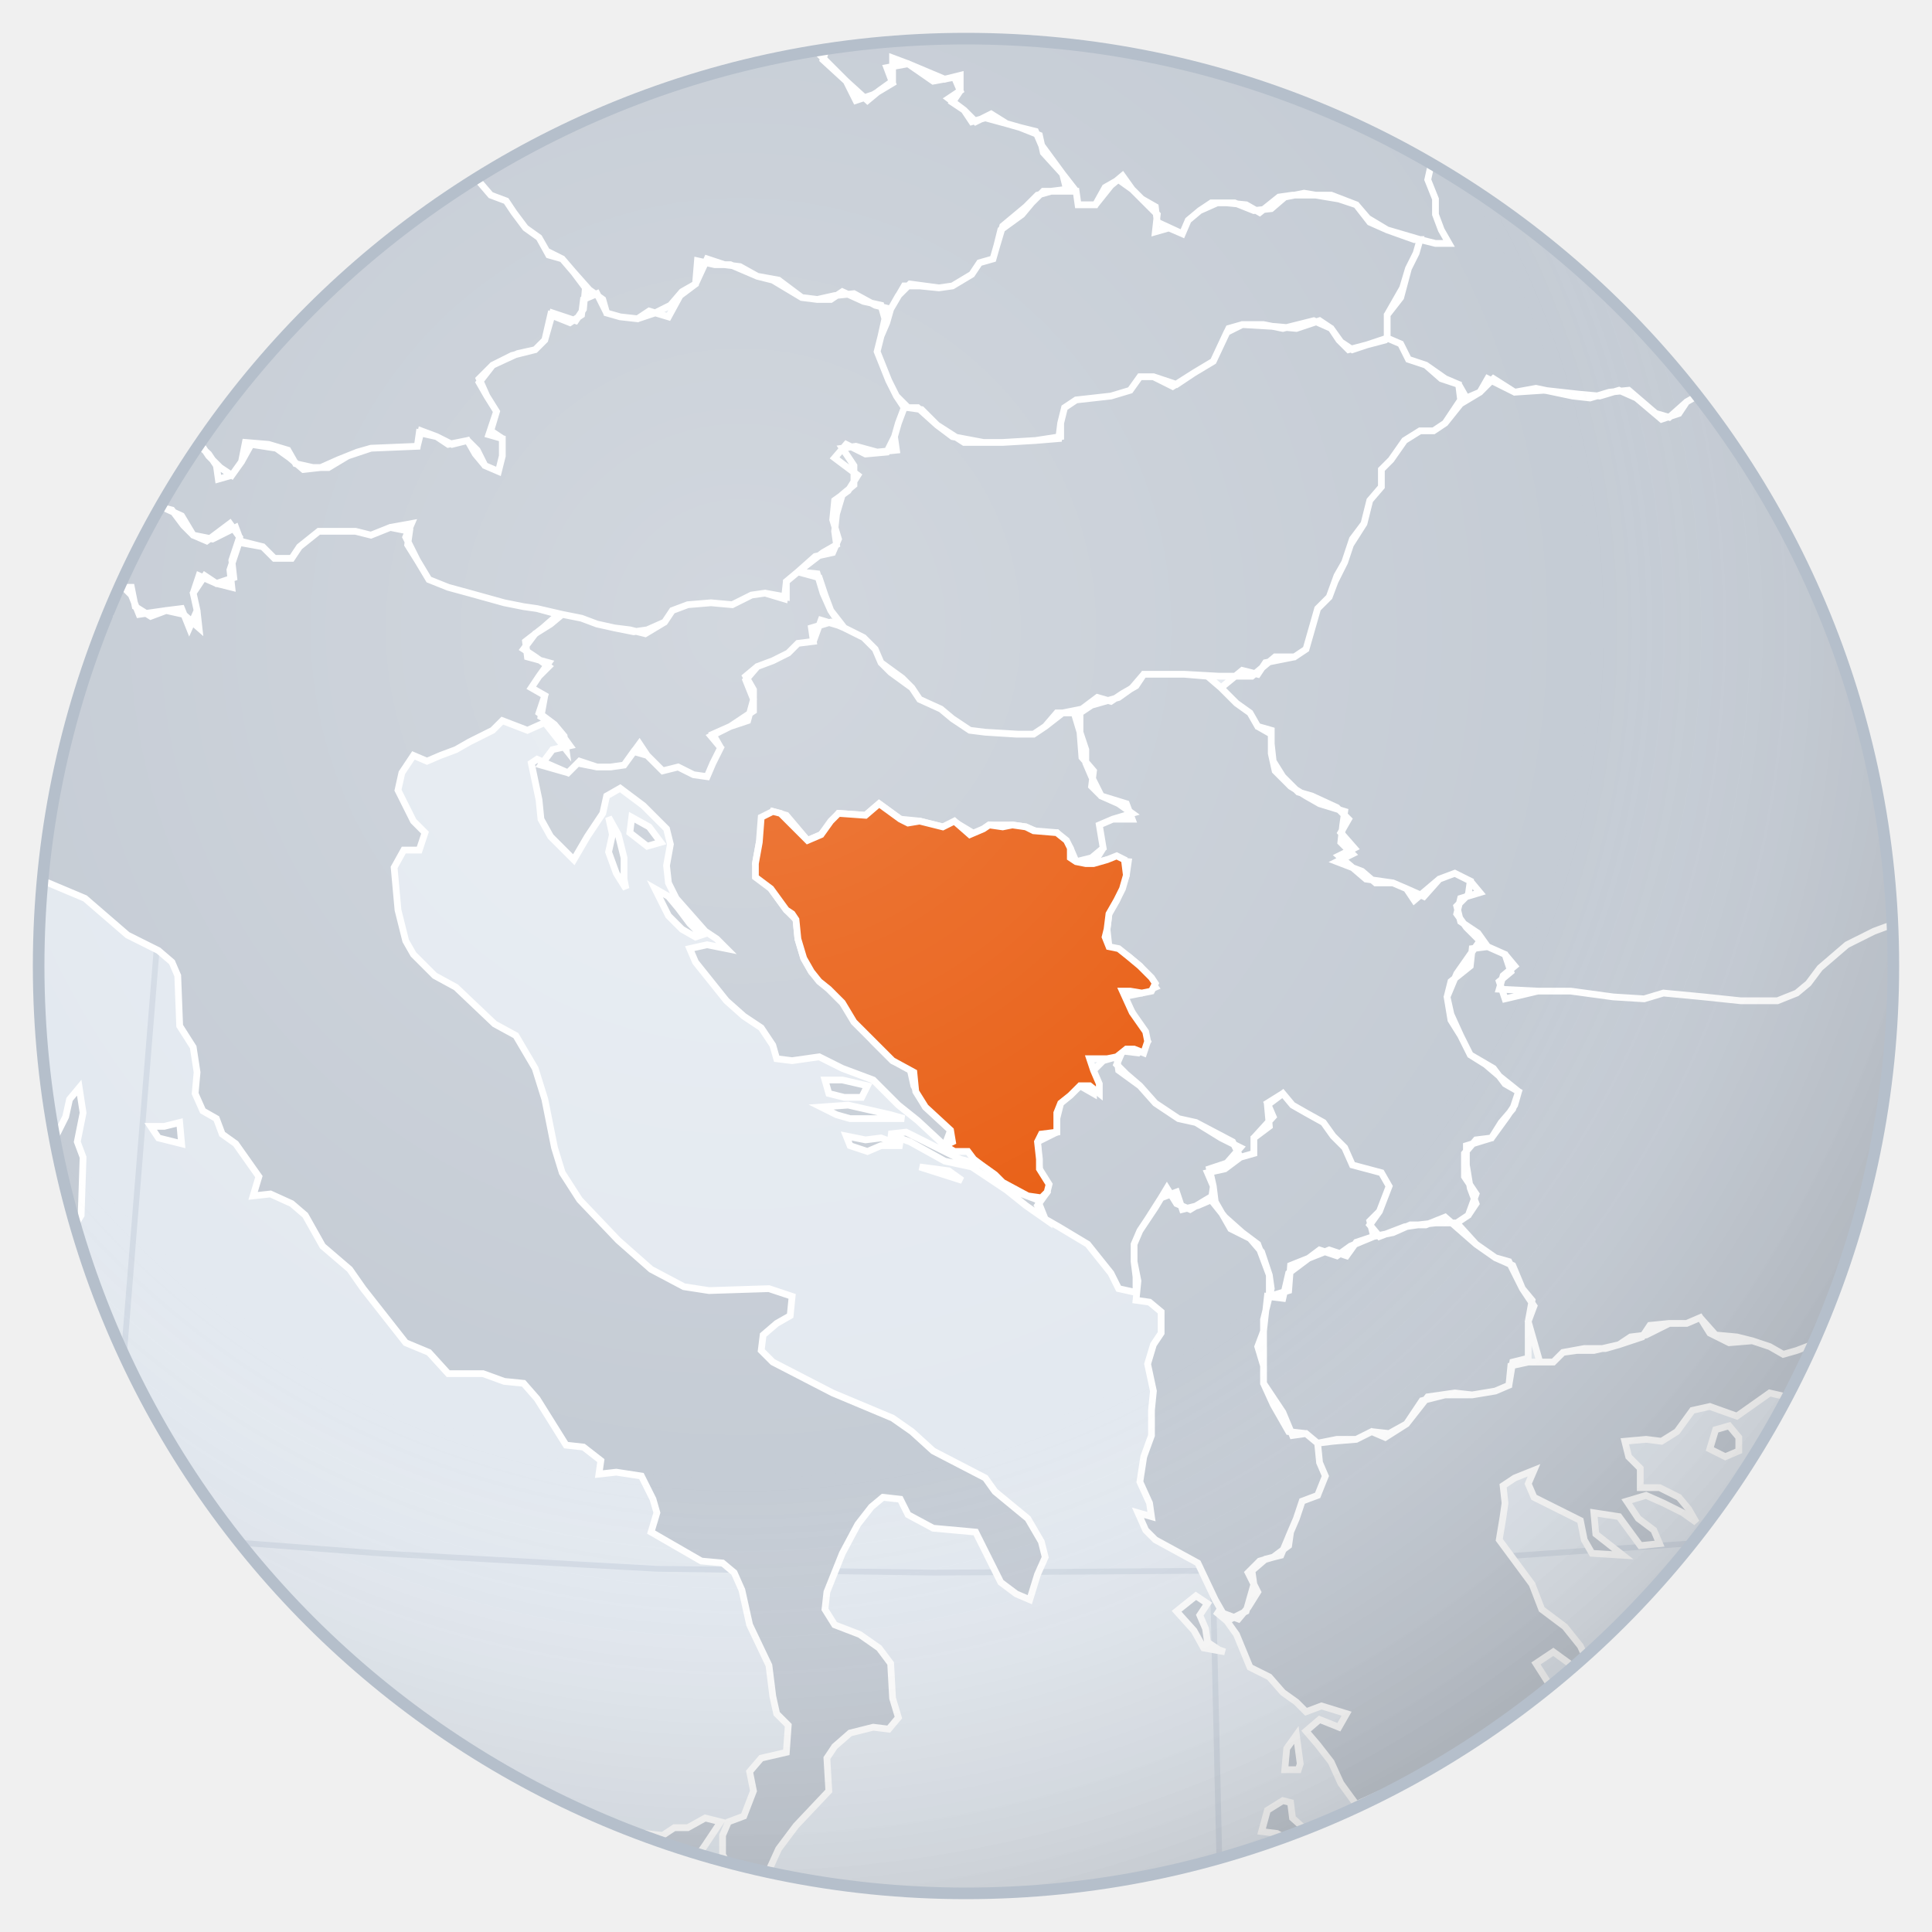
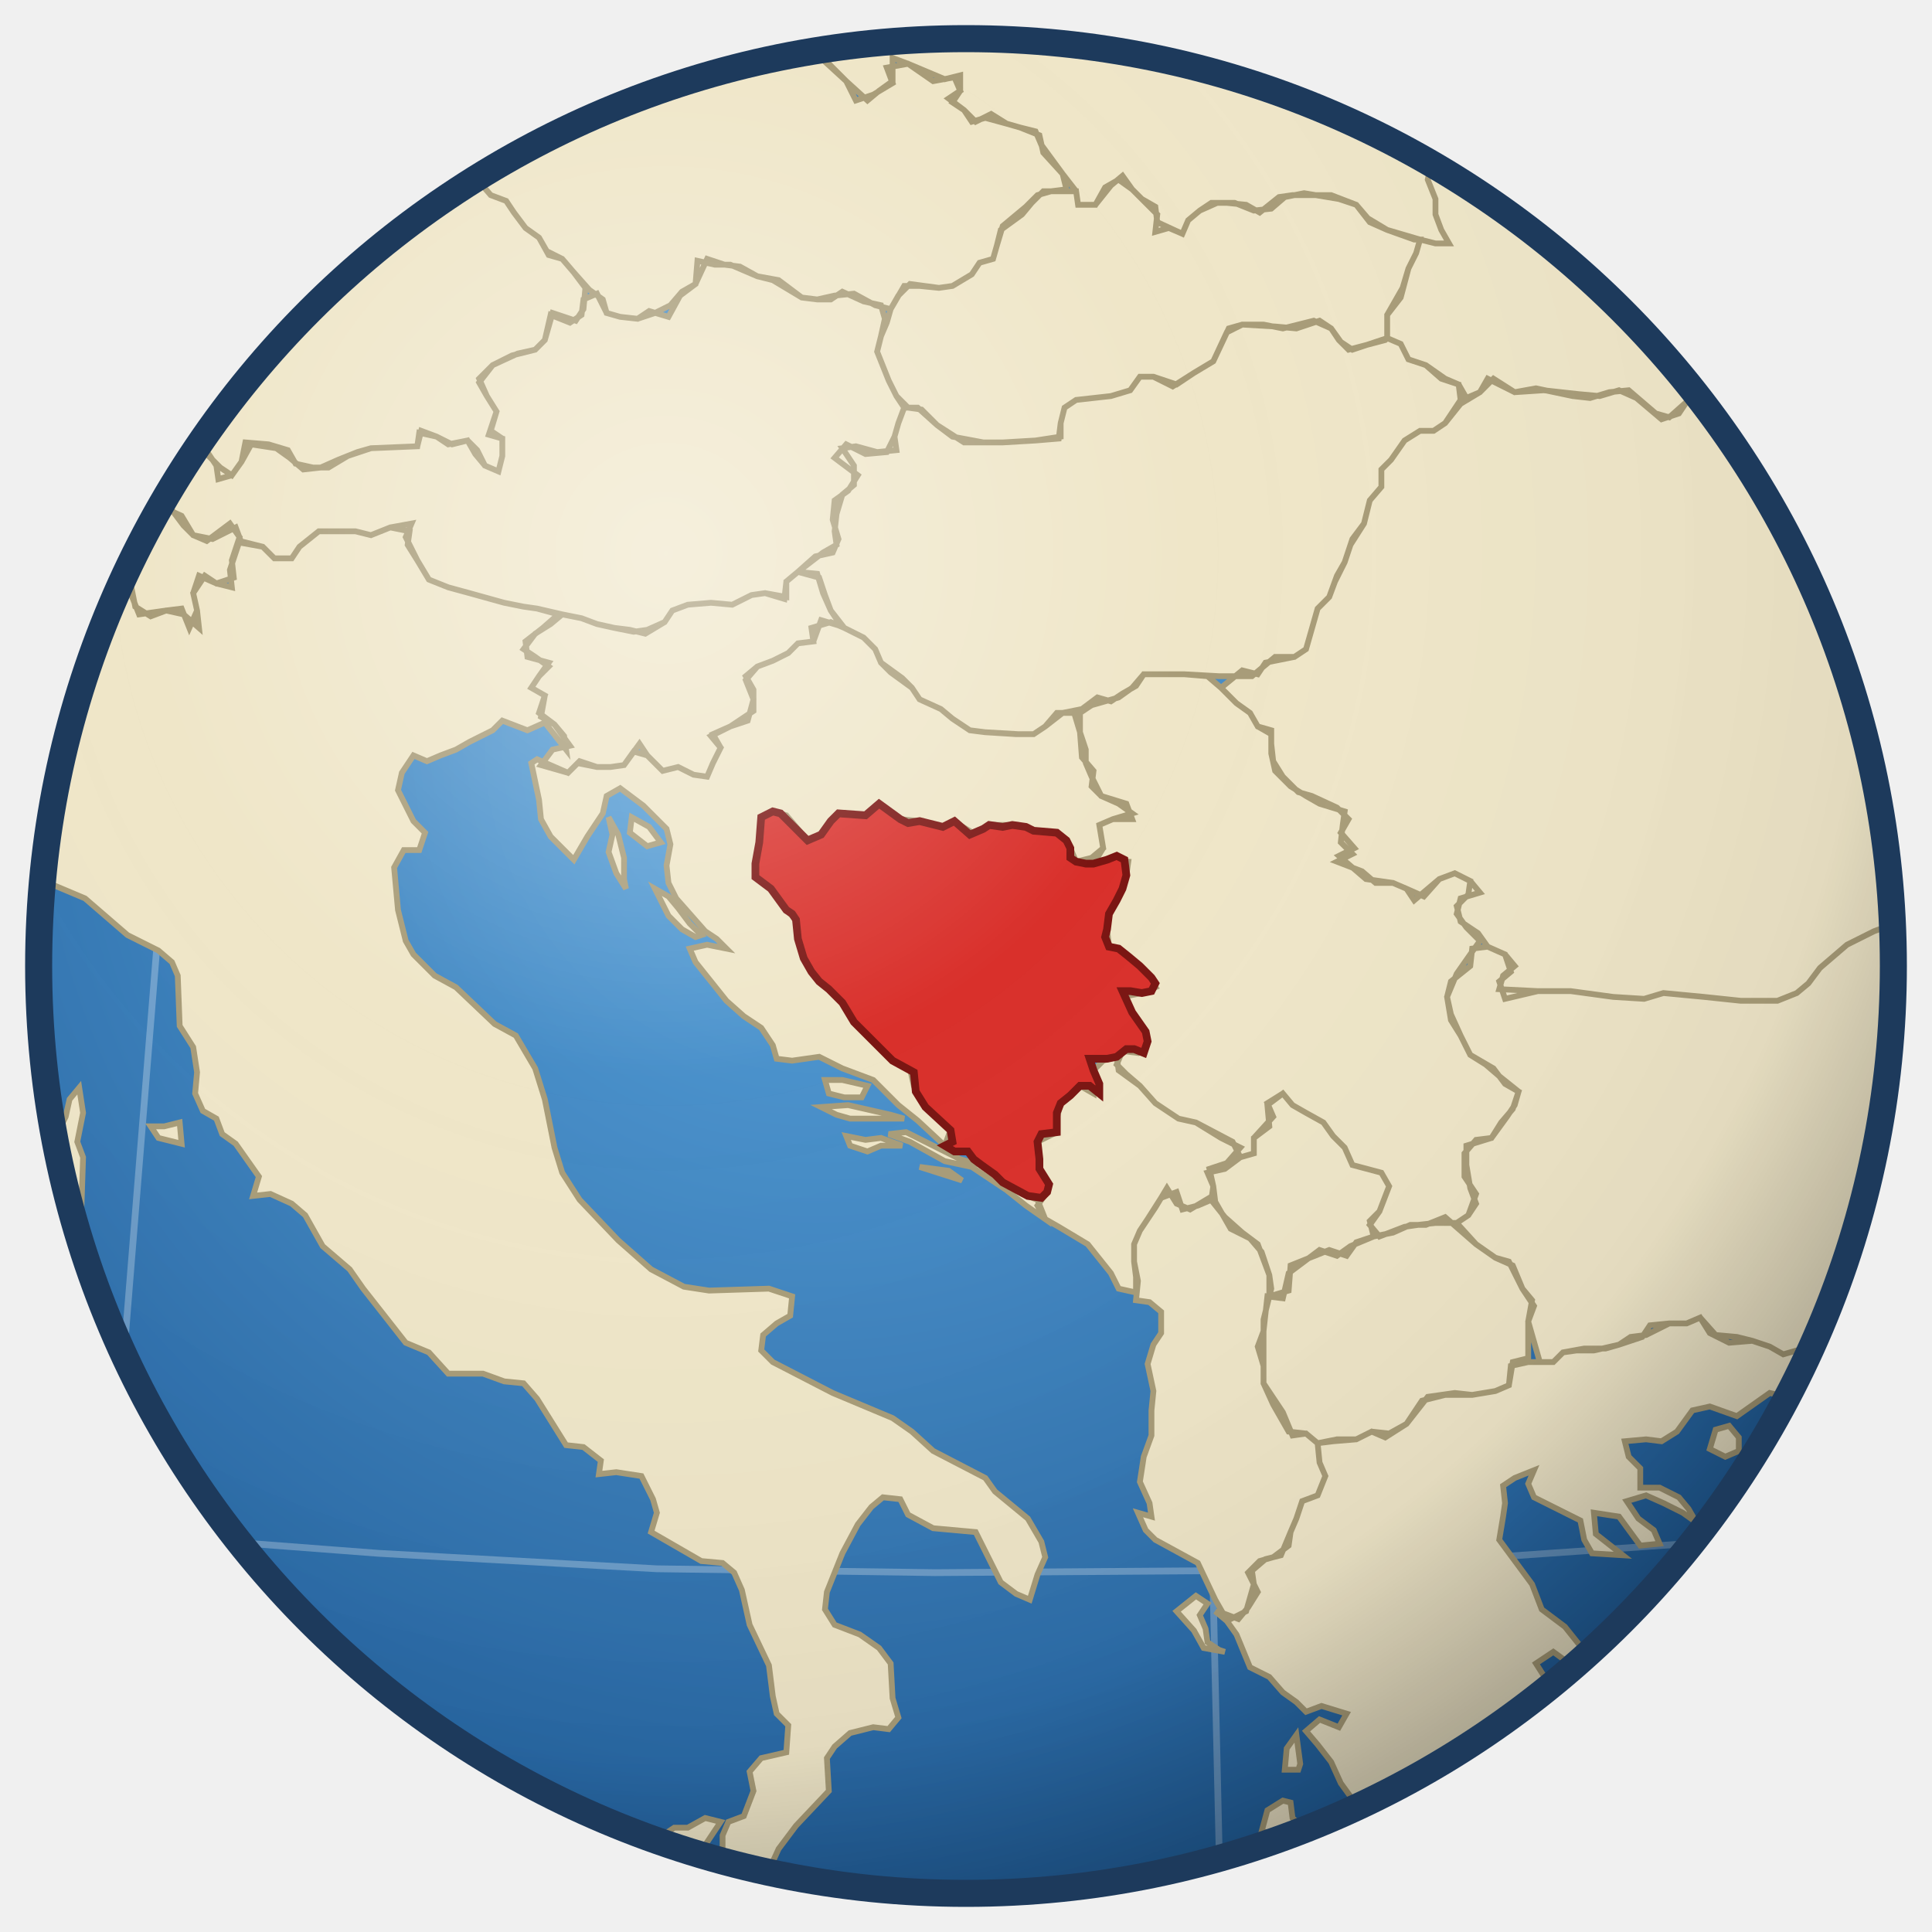
<svg xmlns="http://www.w3.org/2000/svg" viewBox="0 0 100 100">
-   <style>.o{fill:#e3e9f0}.l{fill:#c5ccd5;stroke:#fff;stroke-width:.35}.g{fill:none;stroke:#d3dbe5;stroke-width:.3}.t{fill:#e8590c;stroke:#fff;stroke-width:.35}.m{fill:none;stroke:#e8590c;stroke-width:1.6}.r{fill:none;stroke:#b5bfcb;stroke-width:.6}@media(prefers-color-scheme:dark){.o{fill:#283141}.l{fill:#4b5567;stroke:#283141}.g{stroke:#323c4e}.t{fill:#ff922b;stroke:#283141}.m{stroke:#ff922b}.r{stroke:#4b5567}}</style>
+   <style>.l{fill:#efe6c8;stroke:#a89c78;stroke-width:.3}.g{fill:none;stroke:#fff;stroke-opacity:.28;stroke-width:.35}.t{fill:#d9302b;stroke:#7a1512;stroke-width:.4}.mh{fill:none;stroke:#fff;stroke-width:3.2}.m{fill:none;stroke:#d9302b;stroke-width:1.8}.r{fill:none;stroke:#1d3a5c;stroke-width:1.4}</style>
  <defs>
    <clipPath id="c">
      <circle cx="50" cy="50" r="48" />
    </clipPath>
-     <radialGradient id="s" cx="38%" cy="32%" r="75%">
-       <stop offset="0" stop-color="#fff" stop-opacity=".22" />
-       <stop offset=".6" stop-color="#fff" stop-opacity="0" />
-       <stop offset="1" stop-color="#000" stop-opacity=".18" />
+     <radialGradient id="o" cx="42%" cy="38%" r="65%">
+       <stop offset="0" stop-color="#5aa4dc" />
+       <stop offset="1" stop-color="#21609e" />
+     </radialGradient>
+     <radialGradient id="s" cx="34%" cy="28%" r="80%">
+       <stop offset="0" stop-color="#fff" stop-opacity=".38" />
+       <stop offset=".35" stop-color="#fff" stop-opacity="0" />
+       <stop offset=".8" stop-color="#000" stop-opacity=".05" />
+       <stop offset="1" stop-color="#000" stop-opacity=".35" />
    </radialGradient>
  </defs>
  <g clip-path="url(#c)">
-     <circle class="o" cx="50" cy="50" r="48" />
+     <circle cx="50" cy="50" r="48" fill="url(#o)" />
    <path class="g" d="M4 100L8.7 41.8L13.3 0M63.2 100L61.9 43.6L60.5 0M0 78.7L5.2 79.3L19.6 80.4L34 81.2L48.4 81.4L62.8 81.3L77.3 80.6L91.6 79.6L100 78.7M0 3L12.4 4.4L24.5 5.3L36.6 5.9L48.7 6.1L60.8 6L72.9 5.5L84.9 4.6L96.9 3.3L100 2.9" />
    <path class="l" d="M100 15L98.8 14.7L98 15.2L97.1 15.6L96.1 15.8L95.2 15.7L94.3 16.5L93.4 17.1L92.7 17.4L92.7 18.1L92.2 19.1L90.9 19.4L89.8 19.7L88.7 20L87.3 20.8L86.9 21.4L86 21.7L84.7 20.6L83.8 20.2L82.8 20.5L81.7 20.4L79.9 20.2L78.4 20.3L77.3 19.6L76.6 20.3L75.9 20.6L75.5 19.9L74.8 19.6L73.8 18.9L72.9 18.6L72.5 17.8L71.8 17.5L71.8 16.3L72.5 15.4L72.9 13.9L73.3 13.1L73.5 12.4L74.3 12.6L75 12.6L74.6 11.9L74.3 11.1L74.3 10.3L73.9 9.3L74.1 8.4L74.9 7.1L75.5 6.1L76.5 4.7L77.2 3.9L78.2 2.7L79.7 1.9L80 1.2L80.2 0.3L100 0ZM97.1 78L95.8 78.4L95.7 77.7L96.5 77.4ZM100 82.6L98.4 83L98.2 82.2L98.5 81.5L98.3 79.9L98.4 79L99.1 78.7L99.9 77.3L100 82.6ZM100 76.6L99.1 77.9L98.5 78.4L98.7 77.4L98.6 76.6L99.1 75.9L100 75.2L100 76.6ZM100 74.1L99 74.3L98.2 74.3L97.5 74.4L97 73.6L97.8 72.8L98.5 71.7L98.5 70.9L98.3 69.6L99.4 68.7L99.7 67.4L99.5 66.7L98.7 66.3L97.9 66L98.1 65.3L98.9 65.1L99.2 64.1L100 63.9L100 74.1ZM0 99.4L1.7 99L2.5 99.3L2.2 100L0 100ZM2.7 100L3.4 99.8L4.2 100L2.7 100ZM0 21.4L1 21.5L2.2 21.4L3.4 21.4L2.7 21L3.2 20.3L4.3 20.9L5 21.3L6.3 21.3L7.3 22L8.1 22.6L8.6 23.1L8 24.5L7.7 25.2L7.6 26.1L8.3 26.2L9.4 26.7L10 27.7L10.7 28L11.9 27.1L12.4 27.8L12 29L12.1 29.9L11.2 30.2L10.6 29.8L10 30.7L10.2 31.6L10.3 32.5L9.5 31.8L8.6 31.6L7.8 31.9L7 31.4L6.8 30.4L6 30.4L5.7 31.8L4.7 33L4.2 33.7L4.4 34.7L3.6 34.7L3.1 33.7L2.5 32.7L1.6 31.6L1.7 30.4L1 30.3L0 31.1L0 21.4ZM73.5 12.4L73.3 13.1L72.9 13.9L72.6 14.9L71.8 16.3L71.8 17.5L70 18.1L69.4 17.7L68.9 17L68.3 16.6L67.1 17L66 16.9L64.3 16.8L63.6 17L62.8 18.7L61.8 19.3L60.9 19.9L59.7 19.5L59 19.5L58.5 20.2L57.5 20.5L55.7 20.7L55.1 21.1L54.9 21.9L54.9 22.6L53.6 22.8L51.9 22.9L50.9 22.9L49.9 22.9L48.5 22L47.7 21.2L47 21.1L46.4 20.5L46 19.7L45.4 18.2L45.6 17.4L45.9 16.7L46.1 16L46.5 15.3L47.1 14.7L48.6 14.9L49.3 14.8L50.3 14.2L50.7 13.6L51.4 13.4L51.6 12.7L51.8 11.9L52.9 11.1L53.4 10.5L54 9.9L54.8 9.9L55.7 9.9L55.8 10.6L56.7 10.6L57.2 9.7L57.9 9.3L58.6 9.8L59.1 10.3L59.8 10.7L59.9 11.5L61.2 12.1L61.5 11.4L62.1 10.9L62.7 10.5L63.5 10.5L64.5 10.6L65.2 11L66.2 10.2L66.9 10.1L68.9 10.1L70.2 10.6L70.8 11.3L71.8 11.9L73.2 12.4ZM43.5 32.4L42.5 32.1L42.1 33.2L41.3 33.3L40.8 33.8L40 34.2L39.2 34.5L38.6 35L39 35.7L39 36.8L37.8 37.6L36.9 38L37.3 38.7L36.9 39.5L36.6 40.2L35.9 40.1L35.1 39.7L34.3 39.9L33.5 39.1L33.1 38.5L32.3 39.6L31.6 39.7L30.9 39.7L30 39.4L29.4 40L28 39.6L28.6 38.8L29.5 38.6L28.7 37.5L28 37.1L28.2 36L27.5 35.6L27.9 35L28.4 34.5L27.7 34L27.1 33.6L27.7 32.8L28.5 32.3L29.1 31.8L30.1 32L30.9 32.3L31.8 32.5L32.6 32.6L33.4 32.8L34.4 32.2L34.8 31.6L35.6 31.3L36.8 31.2L37.9 31.3L38.9 30.8L39.6 30.7L40.6 31L40.7 30.1L41.3 29.6L42.3 29.7L42.6 30.7L43 31.6L43.4 32.2ZM76.6 48.7L76.1 49.4L75.4 50.4L74.9 51.6L75.1 52.5L75.6 53.6L76.1 54.6L76.9 55.1L77.6 55.7L78.6 56.5L78.4 57.2L78 57.8L77.2 58.9L76.4 59L75.8 59.7L75.8 60.9L76.4 61.8L76 62.9L75.4 63.3L74.3 63.3L73.4 63.4L72.7 63.5L71.4 64L70.9 63.4L71.4 62.7L71.9 61.4L71.5 60.7L70 60.3L69.6 59.4L69 58.8L68.5 58.1L67.6 57.6L66.9 57.2L66.4 56.6L65.6 57.1L65.9 57.8L64.9 58.9L64.9 59.7L64.2 59.9L63.8 59.1L61.9 58.1L61 57.9L60.4 57.5L59.8 57.1L59 56.2L58.3 55.6L57.8 55.1L58.1 54.4L58.9 54.5L59.4 53.9L58.6 52.4L58.1 51.6L59.1 51.4L59.8 51.1L59 50L58.4 49.5L57.4 49L57.3 48.1L57.4 47.3L57.8 46.6L58.3 45.3L58.4 44.6L57.3 44.5L56.6 44.7L57.1 43.9L56.9 42.7L57.6 42.4L58.6 42.4L58.3 41.6L57 41.2L56.5 40.7L56.6 39.9L56 39.2L55.9 37.9L55.9 36.9L56.5 36.5L57.2 36.3L57.9 36.1L58.6 35.6L59.2 34.9L60.2 34.9L61.3 34.9L62.5 35L63.2 35.6L64 36.4L64.7 36.9L65.1 37.6L65.8 37.8L65.8 38.5L65.9 39.4L66.4 40.2L67.2 41L67.9 41.2L69.2 41.8L69.8 42.4L69.4 43.1L70.1 43.9L69.3 44.3L70 44.9L70.7 45.5L72.1 45.7L72.8 46L73.2 46.6L74.5 45.5L75.3 45.2L76.1 45.6L76.6 46.2L75.6 46.5L75.4 47.3L75.9 48L76.5 48.6ZM100 47.2L98.9 47.5L97 48.2L95.6 48.9L94.2 50.1L93.6 50.9L93 51.4L92 51.8L90.1 51.8L88.2 51.6L86.1 51.4L85.1 51.7L83.5 51.6L81.3 51.3L79.6 51.3L77.9 51.7L77.6 50.8L78.2 50.3L77.9 49.4L77 49L76.5 48.3L75.6 47.7L75.4 46.9L76 46.3L76.1 45.6L75.3 45.2L74.5 45.5L73.7 46.4L72.8 46L72.1 45.7L71.2 45.7L70.5 45.1L69.2 44.6L70 44.2L69.4 43.6L69.5 42.7L69.6 42L68.3 41.6L67.6 41.2L66.8 40.7L66 39.9L65.8 39L65.8 38L65.1 37.6L64.7 36.9L64 36.4L63.2 35.6L64.3 34.7L65.1 34.9L65.5 34.3L67 34L67.6 33.6L67.8 32.9L68 32.2L68.2 31.5L68.8 30.9L69.1 30.1L69.6 29.1L69.9 28.2L70.6 27.1L70.9 25.9L71.5 25.2L71.5 24.3L72 23.8L72.7 22.8L73.5 22.3L74.2 22.3L74.8 21.9L75.6 20.9L76.6 20.3L77 19.6L78.4 20.3L79.5 20.1L81.4 20.5L82.3 20.6L83.3 20.3L84.3 20.2L85.7 21.4L86.4 21.6L87.3 20.8L88.7 20L89.8 19.7L90.9 19.4L92.2 19.1L92.7 18.1L92.7 17.4L93.4 17.1L94.2 16.8L95.1 16.8L96.1 17.4L96.7 18.1L97.1 18.8L97.6 19.6L98 20.5L99 21.6L99.4 22.2L100 23.1L100 47.2ZM80 0L80.2 1L79.8 1.6L78.5 2.3L77.6 3.4L76.5 4.7L75.5 6.1L74.9 7.1L74.1 8.4L73.9 9.3L74.3 10.3L74.3 11.1L74.6 11.9L75 12.6L74.3 12.6L73.5 12.4L71.8 11.9L70.9 11.5L70.2 10.6L69.3 10.3L67.5 10L66.5 10.2L65.8 10.8L64.9 10.9L63.9 10.5L63 10.5L62.1 10.9L61.5 11.4L61.2 12.1L60.5 11.8L59.8 12L59.9 11.1L59.3 10.5L58.6 9.8L58.1 9.1L57.5 9.6L56.7 10.6L55.8 10.6L55.7 9.9L55 9L54 7.9L53.8 7L52.8 6.6L52.1 6.4L51.3 5.9L50.5 6.3L49.9 5.7L49.3 5.3L49.7 4.7L49.7 3.9L48.9 4.1L47 3.3L46.2 3L46.2 4.2L45.5 4.7L44.9 5.2L43.8 4.2L43.1 3.5L42.5 2.9L43.2 2.3L43.2 1.4L41.8 1.3L41 1L40.2 0.5L39 0L80 0ZM57.8 54.7L57.9 55.4L59 56.2L59.8 57.1L60.4 57.5L61 57.9L61.9 58.1L63.2 58.9L64.2 59.4L63.5 60.2L62.6 60.5L62.8 61.4L62.7 62.1L62 62.4L61.2 62.6L60.9 61.7L60.1 62L59.4 63.1L59 63.7L58.7 64.4L58.7 65.3L58.8 66.1L58.8 66.9L57.9 66.7L57.5 65.9L56.3 64.4L54.8 63.5L54.1 63.1L53.7 62.4L54.2 61.7L53.8 60.5L53.7 59.1L54.7 58.6L54.7 57.9L54.9 57.1L55.9 56.2L56.6 56.6L56.6 55.4L57.1 54.9ZM100 23.1L99.4 22.2L99 21.6L98.4 21L97.8 20L97.1 18.8L96.7 18.1L96.1 17.4L95.1 16.8L94.2 16.8L95.2 15.7L96.1 15.8L97.1 15.6L97.6 15.1L98.6 14.7L99.5 14.8L100 23.1ZM71.1 64L72.1 63.8L73 63.4L73.8 63.4L74.8 63L76.4 64.4L77.4 65.1L78.1 65.3L78.8 66.7L79.3 67.3L79.1 68.4L79.1 70.3L78.3 70.5L78.1 71.7L77.4 72L76.2 72.2L75.3 72.1L73.9 72.3L72.8 73.7L71.9 74.2L71 74.1L70.2 74.5L69.2 74.5L68.2 74.7L67.6 74.2L66.9 74.3L66.4 73.1L65.4 71.6L65.4 70.7L65.1 69.7L65.4 68.9L65.6 67.1L66.4 67.2L66.7 65.9L68.3 64.7L69.2 65L69.9 64.5ZM8.1 26.2L7.7 25.2L8 24.5L8.1 25.4ZM64.2 59.9L64.9 59.7L64.9 58.9L65.7 58.3L65.6 57.2L66.4 56.6L66.9 57.2L67.6 57.6L68.5 58.1L69 58.8L69.6 59.4L70 60.3L71.5 60.7L71.9 61.4L71.4 62.7L70.9 63.2L71.1 64L70.2 64.3L69.7 65L68.8 64.7L66.8 65.5L66.7 66.8L65.7 67.1L65.7 66L65.3 64.8L64.7 64.1L63.7 63.6L62.9 62.2L62.8 61.4L62.5 60.7L63.4 60.5ZM0 31.1L1 30.3L1.7 30.2L1.6 31.3L2.1 32.3L3.3 33.1L3.6 34.3L3.8 35L4.3 34.3L4.4 33.4L5.5 32.2L5.9 31L6.2 30.2L6.8 30.8L7.2 31.8L8.6 31.6L9.4 31.5L9.8 32.5L10.2 31.6L10 30.7L10.3 29.8L11.2 30.2L12 30.4L11.9 29.5L12.4 28L13.6 28.3L14.2 28.9L15.1 28.9L15.5 28.3L16.5 27.5L17.4 27.5L18.4 27.5L19.2 27.7L20.2 27.3L21.3 27.1L21 27.8L21.6 29L22.2 30L23.2 30.4L24.3 30.7L26.1 31.2L27.1 31.4L27.8 31.5L28.9 31.8L28.1 32.5L27.2 33.2L27.3 34L28.4 34.3L27.9 35L27.5 35.6L28.2 36L27.9 36.9L28.7 37.5L29.2 38.1L29.3 38.8L28.2 37.4L27.3 37.8L26 37.3L25.5 37.8L24.3 38.4L23.6 38.8L22.8 39.1L22.1 39.4L21.4 39.1L20.8 40L20.6 40.9L21.4 42.5L22 43.1L21.7 44L20.9 44L20.4 44.9L20.6 47.1L21 48.7L21.4 49.4L22.5 50.5L23.6 51.1L25.6 53L26.7 53.6L27.7 55.3L28.2 56.9L28.7 59.4L29.1 60.7L30 62.1L32 64.2L33.7 65.7L35.4 66.6L36.7 66.8L39.8 66.7L41 67.1L40.9 68.1L40.2 68.5L39.5 69.1L39.4 69.9L40 70.5L43.1 72.1L46.2 73.4L47.2 74.1L48.3 75.1L51 76.5L51.5 77.2L53.2 78.6L53.9 79.8L54.1 80.6L53.7 81.5L53.3 82.8L52.6 82.5L51.8 81.9L50.5 79.3L48.3 79.1L47 78.4L46.6 77.6L45.7 77.5L45.1 78L44.4 78.9L43.6 80.4L42.8 82.4L42.7 83.3L43.2 84.1L44.5 84.6L45.5 85.3L46.1 86.1L46.2 87.9L46.5 88.9L46 89.5L45.2 89.4L44 89.7L43.2 90.4L42.8 91L42.9 92.7L41.2 94.5L40.3 95.7L39.8 96.8L37.8 96.7L37.4 96L37.4 95L37.7 94.3L38.5 94L39 92.7L38.8 91.7L39.4 91L40.7 90.7L40.8 89.3L40.2 88.7L40 87.8L39.8 86.2L38.8 84.1L38.4 82.3L38 81.4L37.4 80.9L36.3 80.8L33.7 79.3L34 78.3L33.8 77.6L33.2 76.4L31.9 76.2L31 76.3L31.1 75.6L30.2 74.9L29.3 74.8L27.8 72.4L27.1 71.6L26.1 71.5L25 71.1L24 71.1L23.2 71.1L22.2 70L21 69.5L18.8 66.7L18.1 65.7L16.7 64.5L15.8 62.9L15.1 62.3L14 61.8L13.1 61.9L13.4 60.9L12.2 59.2L11.5 58.7L11.2 57.9L10.5 57.5L10.1 56.6L10.2 55.5L10 54.2L9.3 53.1L9.2 50.5L8.9 49.8L8.2 49.2L6.6 48.4L4.4 46.5L2.5 45.7L1.7 45.5L0.5 45.9L0 31.1ZM9.3 58.1L9.4 59.2L8.2 58.9L7.8 58.3L8.5 58.3ZM22.9 100L21.7 99.3L21 98.8L20 98.8L18.7 97.9L18.3 97.1L18.6 95.9L19 95.1L19.7 94.7L20.2 94.2L20.8 95.1L22 95L22.7 94.2L23.4 94.3L24 94.8L25.7 95.8L27.2 95.7L27.9 95.6L29.3 95.9L30.1 95.7L31.4 95.4L32 95L33.4 94.9L34.3 95L34.9 94.6L35.6 94.6L36.5 94.1L37.3 94.3L36.5 95.5L34.9 97.8L34.6 98.8L34.2 99.7L22.9 100ZM0 70.7L1 70.2L1.5 69.5L2.4 70L3.1 70.7L3.5 71.3L3.3 72.1L4 73L4.4 75L4.3 75.9L3.4 77.1L3.4 77.9L3.6 79L3.4 79.7L2.6 83.9L2.3 84.7L1.7 85.5L0.5 84.7L0 70.7ZM71.8 17.5L72.5 17.8L72.9 18.6L73.8 18.9L74.6 19.6L75.5 19.9L75.6 20.7L74.8 21.9L74.2 22.3L73.5 22.3L72.7 22.8L72 23.8L71.5 24.3L71.5 25.2L70.9 25.9L70.6 27.1L70 27.9L69.6 29.1L69.2 29.8L68.8 30.9L68.2 31.5L68 32.2L67.8 32.9L67.6 33.6L67 34L66 34L65.4 34.5L64.8 35L63.1 35L61.3 34.9L60.2 34.9L59.2 34.9L58.8 35.5L58.1 35.9L57.5 36.3L56.8 36.1L56 36.7L55 36.9L54.1 37.6L53.5 38L52.7 38L51 37.9L50.2 37.8L49.3 37.2L48.7 36.7L47.6 36.2L47.2 35.6L46.7 35.1L45.6 34.3L45.3 33.6L44.7 33L43.7 32.5L43 31.6L42.7 30.8L42.4 29.9L41.3 29.6L42.2 28.8L43.1 28.6L43.4 27.9L43.1 26.9L43.2 25.9L43.9 25.4L44.4 24.6L43.2 23.7L43.8 23L44.8 23.5L45.9 23.4L46.3 22.6L46.5 21.9L46.8 21.1L47.5 21.1L48.5 22L49.3 22.6L50.9 22.9L51.9 22.9L53.6 22.8L54.8 22.7L54.9 21.9L55.1 21.1L55.7 20.7L57.5 20.5L58.5 20.2L59 19.5L59.7 19.5L60.7 20L61.8 19.3L62.8 18.7L63.5 17.2L64.3 16.8L65.4 16.8L66.4 17L68 16.6L68.9 17L69.3 17.6L69.8 18.1L71.7 17.6ZM66.8 93.3L66.9 94.1L67.9 95L66.8 95.3L66.1 94.9L65.3 94.8L65.6 93.7L66.4 93.2ZM68.5 97.5L69.2 98.3L68.2 98.6L67.5 98.1L67 97.5L67.3 96.7L67.8 97.2ZM67.2 91.6L66.5 91.6L66.6 90.5L67.1 89.8L67.3 91.3ZM63.4 85.5L62.3 85.3L61.8 84.4L60.9 83.4L61.9 82.6L62.5 83L62.1 83.6L62.4 84.3L62.5 85L63.1 85.4ZM83 88.1L83.4 88.9L84.4 89.4L85.8 90L87.2 90L87.8 90.9L88 92.4L88.4 93.3L89 93.7L90.2 93.7L90.3 94.6L89.7 95L89 94.7L88.1 94.1L87.9 93.4L87.4 92.6L86.9 92.1L86 92.1L85.3 92.1L84.6 91.9L84.4 91.1L83.7 90.7L82.8 89.8L82.1 89.4L80.8 88.9L79.9 89.2L80.5 88.6L81.4 87.9L82.1 87.6ZM85.1 86.8L84.4 87L83.9 86.2ZM90.5 88.7L89.8 88.9L89.1 88.2L89.2 87.5L89.9 88.2ZM90 75.1L89.3 75.4L88.5 75L88.8 74L89.5 73.8L90 74.4ZM92.9 96.4L91.7 96L91.2 95.5L91.4 94.8L92 95.3L92.8 96.1ZM94.6 97.4L94 97.9L93.3 97.4L94.4 97.2ZM99.1 92.3L98.6 92.8L97.9 92.2L98.4 91.4L97.5 90.3L98.4 89.5L99 89.9L99.4 91.7ZM100 86.4L98.9 86.2L99.3 85.2L98.4 85.8L97.4 85.5L97.3 84.4L98 84.4L98.7 84L99.8 83.5L100 86.4ZM95.3 76L94.6 76.3L93.9 75.7L94.9 75.6ZM94.1 79.5L93.8 80.2L93.5 80.9L93.1 80.3L92.5 80.8L92.1 80.2L93 79.4L93.8 79.3ZM81.8 100L81.3 99.3L80.3 99L79.6 99L79.8 100L73.1 100L72.7 99.4L71.7 98.7L70.9 97.7L70 97.1L71 95.8L71.5 94.5L72.4 94.7L73.5 93.8L74.7 93.4L76.5 94.3L78.3 94.8L79.3 95.2L79.8 95.7L80.5 95.8L80.4 95.1L81.7 94.9L81.8 94.1L81.1 93.9L79.9 93.8L78.4 93L77.4 92.4L76.8 93L74.7 92.7L73.8 93.1L72.9 93.2L71.9 93.5L71.3 92.9L70.2 93.4L69.4 92.3L68.9 91.2L68.2 90.3L67.6 89.6L68.3 89L69.3 89.4L69.7 88.7L68.4 88.3L67.6 88.6L67.1 88.1L66.4 87.6L65.7 86.8L64.7 86.3L64 84.6L63.5 83.9L62.9 83.4L63.7 83.8L64.5 83.4L64.7 82.7L64.9 82L64.8 81.3L65.5 80.7L66.3 80.5L66.8 79.3L67.1 78.6L67.4 77.7L68.2 77.4L68.6 76.4L68.3 75.7L68.2 74.7L69 74.6L70.2 74.5L71 74.1L71.7 74.4L72.8 73.7L73.6 72.5L74.8 72.2L76.2 72.2L77.4 72L78.1 71.7L78.2 70.7L79.1 70.5L80.4 70.5L80.9 70L81.6 69.9L82.5 69.9L83.8 69.6L84.4 69.2L85.2 69.1L86.4 68.5L87.3 68.5L88 68.2L88.5 69L89.5 69.5L90.7 69.4L91.6 69.7L92.3 70.1L93 69.9L93.8 69.6L94.9 69.3L96 69.3L96.8 68.9L97.2 68.2L96.8 66.9L96.6 66.2L97.9 66L98.7 66.3L99.5 66.7L99.7 67.4L99.8 68.2L98.3 69.6L98.4 70.3L98.6 71.1L98.1 72.3L97.4 73.4L95.9 72.8L93.9 72.7L92.9 72.4L91.6 72.1L89.9 73.3L88.5 72.8L87.6 73L86.8 74.1L86 74.6L85.2 74.5L84.1 74.6L84.3 75.4L84.9 76L84.9 77L85.9 77L86.9 77.5L87.4 78.1L87.8 78.8L87.1 78.3L86.1 77.8L85.2 77.4L84.2 77.7L84.8 78.6L85.6 79.2L85.9 79.9L84.9 80L83.8 78.5L82.5 78.3L82.6 79.4L84 80.5L82.4 80.4L82 79.7L81.8 78.7L80.6 78.1L79.4 77.5L79.1 76.8L79.4 76.1L78.4 76.5L77.8 76.9L77.9 77.8L77.8 78.5L77.6 79.7L79.3 82L79.8 83.3L81 84.2L81.8 85.2L82.4 86.5L81.8 87.1L81.5 86.3L80.4 85.5L79.5 86.1L80.2 87.2L81 87.7L80.2 88.4L79.5 88.8L78.7 88.8L79.3 89.5L80.8 89.9L81.5 90.4L82.2 90.4L82.9 91.4L84.1 91.6L84.9 92.5L85.8 92.7L86.6 93L87 94L87.1 95.4L87.4 96.4L87.4 97.2L86.3 96.8L85.4 96L84.4 95.1L83.5 95.4L82.2 95.7L81.6 96.1L82 96.9L82.3 98.2L83.2 98.3L84 99L82.8 100L81.8 100ZM0 15.4L0.4 14L1.2 13L2.4 11.8L2.5 11L0.9 10.3L0.1 10.1L0 0L31.5 0L30.6 0.3L29.9 0.3L29.4 1L28.6 1.2L28 1.7L27.2 1.8L26.8 2.4L26 2.2L25.3 2.4L24.4 2.7L23.9 3.2L23.5 3.9L23.1 3L23 3.9L23.4 4.9L24.2 5.6L24.4 6.4L23.8 7.2L24.3 8L24.8 9.4L25.4 10.1L26.2 10.4L26.6 11L27.2 11.8L27.9 12.3L28.3 13L29.1 13.4L29.7 14.1L30.3 14.9L30.2 16L29.8 16.6L28.6 16.2L28.2 17.6L27.7 18.1L26.8 18.3L25.5 18.9L24.8 19.6L25.2 20.5L25.7 21.3L25.4 22.3L26 22.7L26 23.6L25.8 24.4L25.1 24.1L24.6 23.5L24.2 22.8L23.4 23L22.6 22.6L21.8 22.3L21.6 23.1L19.2 23.2L18.5 23.4L17.5 23.8L16.6 24.2L15.7 24.3L15 23.7L14.3 23.2L13 23L12.5 23.9L12 24.6L11.3 24.8L11.2 24.1L10.8 23.5L9.8 22.6L9.1 22.5L8.3 22.6L7.3 22L6.5 21.4L5 21.3L4.5 20.8L3.8 20.3L2.9 20.5L3.4 21.1L2.8 21.5L1.5 21.3L0.1 21.4L0 15.4ZM0 66.2L0 59.4L1.5 58.9L2.1 58.5L3 58.6L3.4 57.8L3.6 56.9L4.1 56.3L4.3 57.6L4 59.1L4.3 59.9L4.2 62.9L3.4 64.2L3 66L2.6 66.7L2 67.9L1.6 68.5L0.6 67.7L0 67.2L0 66.2ZM0 10L0.9 10.3L1.9 10.7L2.5 11.7L1.2 13L0.4 14L0.1 15L0 10ZM38.7 0L39.8 0.4L40.7 0.7L41.4 1.3L42.9 1.2L43.5 1.7L42.8 2.4L42.6 3.1L43.8 4.2L44.3 5.2L45.2 4.9L46.2 4.3L45.9 3.5L47 3.3L48.3 4.2L49.4 4L49.7 4.7L49.1 5.1L49.9 5.7L50.3 6.3L51 6.1L52.1 6.4L52.8 6.6L53.6 6.8L53.9 7.5L55 9L55.2 9.8L54.4 9.9L53.7 10.1L53.1 10.7L51.9 11.7L51.6 12.7L51.4 13.4L50.7 13.6L50.3 14.2L49.3 14.8L48.6 14.9L47.6 14.8L46.8 14.8L46.1 16L45.3 15.8L44.2 15.2L43.2 15.3L42.3 15.5L41.5 15.4L40.3 14.5L39.2 14.3L38.3 13.8L37.5 13.7L36.6 13.4L36 14.7L35.3 15.1L34.7 15.8L33.9 16.2L33 16.5L32.1 16.4L31.4 16.2L31.2 15.5L30.5 15L29.7 14.1L29.1 13.4L28.4 13.2L27.9 12.3L27.2 11.8L26.6 11L26.2 10.4L25.4 10.1L24.8 9.4L24.5 8.5L24.1 7.7L24.1 6.8L24.5 6.2L23.9 5.3L23.1 4.5L22.8 3.6L22.7 2.9L23.3 3.4L24.4 2.7L25.3 2.4L26 2.2L26.8 2.4L27.2 1.8L28 1.7L28.6 1.2L29.3 1.1L29.7 0.4L30.6 0.3L31.5 0L38.7 0ZM27.8 39.3L29.4 40L29.9 39.5L30.9 39.7L31.6 39.7L32.3 39.6L32.8 38.9L33.5 39.1L34.3 39.9L35.1 39.7L35.9 40.1L36.6 40.2L36.9 39.5L37.3 38.7L36.8 38.1L37.8 37.6L38.7 37.3L39 36.2L38.6 35.2L39.2 34.5L40 34.2L40.8 33.8L41.3 33.3L42.1 33.2L42 32.5L43 32.2L43.7 32.5L44.7 33L45.3 33.6L45.6 34.3L46.1 34.8L47.2 35.6L47.6 36.2L48.7 36.7L49.3 37.2L50.2 37.8L51 37.9L52.6 38L53.5 38L54.1 37.6L54.7 36.9L55.6 36.9L55.9 37.9L56.2 38.8L56.2 39.5L56.5 40.2L57 41.2L57.9 41.6L58.6 42.1L57.6 42.4L56.9 42.7L57.1 43.9L56.5 44.4L55.7 44.6L55.4 43.9L54.7 43.1L53.8 43.1L53.1 42.8L52.4 42.7L51.2 42.7L50.5 43.2L49.5 42.6L48.8 42.8L47.6 42.5L46.6 42.4L45.5 41.6L44.8 42.2L43.4 42.1L42.5 43.2L41.8 43.5L40.7 42.2L40 42L39.3 43.6L39.1 44.7L39.9 46L40.7 47.1L41.2 47.6L41.3 48.6L41.6 49.6L42 50.3L42.9 51.2L43.6 51.9L44.1 52.6L45.2 53.9L46.2 54.9L47.1 55.3L47.3 56.2L47.9 57.3L49.2 58.5L48.9 59.3L47.5 58L46.5 57.2L45.2 55.9L43.6 55.3L42.4 54.7L41 54.9L40.2 54.8L40 54.1L39.4 53.2L38.5 52.6L37.6 51.8L36 49.8L35.7 49.1L36.6 48.9L37.6 49.1L37.1 48.6L36.5 48.2L35 46.5L34.6 45.7L34.5 44.8L34.7 43.7L34.5 42.9L33.3 41.7L32.1 40.8L31.4 41.2L31.2 42.1L30.4 43.3L29.7 44.5L28.5 43.3L28 42.4L27.9 41.4L27.5 39.5ZM43.8 58.8L44.8 59L45.6 58.9L46.7 59.3L45.6 59.3L44.9 59.6L44 59.3ZM46.8 57.9L44 57.9L43.3 57.7L42.5 57.3L43.9 57.2L46.1 57.7ZM44.6 56.8L43.7 56.8L42.9 56.6L42.7 55.9L43.6 55.9L44.9 56.2ZM34.2 43.6L33.5 43.8L32.6 43.1L32.7 42.3L33.6 42.8ZM36 48.5L35.3 48.1L34.6 47.4L33.9 46L34.6 46.4L35.1 47L35.7 47.8L36.3 48.4ZM32.4 46L31.9 45.2L31.5 44.1L31.7 43.2L31.5 42.3L32 43.2L32.3 44.4L32.3 45.5ZM49.1 60.6L49.8 61.1L47.6 60.4ZM53.7 62.1L54.1 63.1L53.1 62.4L52.1 61.6L50.3 60.4L48.9 60.1L47.1 59.1L46 58.7L46.9 58.6L49.7 60L50.8 60.3L51.5 60.8L52.9 61.8ZM100 63.9L99.2 64.1L99 64.9L98.1 65.3L97.9 66L97.2 65.9L96.5 66.5L97.1 67.6L97.1 68.6L96 69.3L95.2 69.2L94.3 69.4L93 69.9L92.3 70.1L91.6 69.7L90.7 69.4L89.9 69.2L88.8 69.1L88 68.2L87.3 68.5L86.4 68.5L85.4 68.6L85 69.2L83.8 69.6L83.1 69.8L82 69.8L80.9 70L80.4 70.5L79.7 70.5L79.1 68.4L79.4 67.6L78.8 66.7L78.3 65.5L77.4 65.1L76.4 64.4L75.4 63.3L76 62.9L76.4 62.3L76.1 61.5L75.9 60.3L75.9 59.3L77.2 58.9L77.7 58.1L78.3 57.4L78.6 56.5L77.9 56.1L77.3 55.3L76.1 54.6L75.6 53.6L75.1 52.8L74.9 51.6L75.1 50.8L76.1 50L76.2 49.1L77 49L77.9 49.4L78.4 50L77.8 50.5L77.6 51.2L79.6 51.3L81.3 51.3L83.5 51.6L85.1 51.7L86.1 51.4L88.2 51.6L90.1 51.8L92 51.8L93 51.4L93.6 50.9L94.2 50.1L95.6 48.9L97 48.2L98.9 47.5L100 47.2L100 63.9ZM8 24.5L8.5 23.7L8.3 22.7L9.1 22.5L9.8 22.6L10.4 23L10.8 23.6L11.4 24.2L12 24.6L12.5 23.9L12.7 22.9L13.9 23L14.9 23.3L15.3 24L16.2 24.2L17 24.2L18 23.6L19.2 23.2L21.6 23.1L21.7 22.4L22.6 22.6L23.2 23L24.2 22.8L24.7 23.3L25.1 24.1L25.8 24.4L26 23.6L26 22.7L25.3 22.5L25.7 21.3L25.2 20.5L24.8 19.8L25.5 18.9L26.5 18.4L27.7 18.1L28.2 17.6L28.5 16.3L29.5 16.7L30.1 16.3L30.2 15.5L30.9 15.2L31.4 16.2L32.1 16.4L33 16.5L33.6 16.1L34.6 16.4L35.2 15.3L36 14.7L36.1 13.5L37 13.7L37.8 13.7L39.2 14.3L40 14.5L41.5 15.4L42.3 15.5L43 15.5L43.6 15.1L44.7 15.6L45.6 15.8L45.8 16.5L45.6 17.4L45.4 18.2L46 19.7L46.4 20.5L46.8 21.1L46.5 21.9L46.3 22.6L46.4 23.3L45.4 23.4L44.3 23.1L43.6 23.2L44.2 24.1L44.2 25.1L43.6 25.6L43.3 26.6L43.2 27.5L43.3 28.2L42.6 28.6L41.3 29.6L40.7 30.1L40.7 30.9L39.6 30.7L38.9 30.8L37.9 31.3L36.8 31.2L35.6 31.3L34.8 31.6L34.4 32.2L33.5 32.6L32.8 32.7L31.8 32.5L30.9 32.3L30.1 32L29.1 31.8L27.8 31.5L27.1 31.4L26.1 31.2L24.3 30.7L23.2 30.4L22.2 30L21.6 29L21.1 28.2L21.2 27.5L20.2 27.3L19.2 27.7L18.4 27.5L17.4 27.5L16.5 27.5L15.5 28.3L15.1 28.9L14.2 28.9L13.6 28.3L12.5 28.1L12.2 27.3L11 27.9L10 27.7L9.5 27.2L8.9 26.4L8.1 26.2L8.1 25.4L8 24.7ZM58.8 67.3L58.9 66.3L58.7 65.3L58.7 64.4L59 63.7L59.4 63.1L59.8 62.5L60.4 61.5L60.9 62.3L61.6 62.6L62.6 62L63.4 63L64.3 63.8L65.1 64.4L65.7 66L65.8 66.7L65.4 68.3L65.4 69.3L65.4 70.7L65.4 71.6L65.9 72.7L66.7 74.1L67.6 74.2L68.2 74.7L68.3 75.7L68.6 76.4L68.2 77.4L67.4 77.7L67.1 78.6L66.8 79.3L66.7 80L65.9 80.6L65.2 80.8L64.6 81.4L65.1 82.4L64.6 83.2L64.1 83.8L63.3 83.5L62.9 82.8L62 80.9L59.8 79.7L59.3 79.2L58.9 78.3L59.6 78.5L59.5 77.8L59 76.7L59.2 75.4L59.6 74.3L59.6 73L59.7 72L59.4 70.6L59.7 69.6L60.1 69L60.1 67.9L59.5 67.4Z" />
    <path class="t" d="M57.8 54.7L57.3 54.8L56.8 54.8L56.4 54.8L56.6 55.4L56.9 56.1L56.9 56.6L56.4 56.2L55.9 56.2L55.4 56.7L54.9 57.1L54.7 57.6L54.7 58.6L53.9 58.7L53.7 59.1L53.8 60L53.8 60.5L54.3 61.3L54.2 61.7L53.9 62L53.2 61.9L51.9 61.2L51.5 60.8L50.8 60.3L50.4 60L50.1 59.6L49.4 59.6L48.9 59.3L49.3 59.1L49.2 58.5L47.9 57.3L47.4 56.5L47.3 55.5L46.2 54.9L45.2 53.9L44.2 52.9L43.6 51.9L42.9 51.2L42.4 50.8L42 50.3L41.6 49.6L41.3 48.6L41.2 47.6L41 47.3L40.7 47.1L39.9 46L39.1 45.4L39.1 44.7L39.3 43.6L39.4 42.3L40 42L40.4 42.1L41.4 43.1L41.8 43.5L42.5 43.2L43 42.5L43.4 42.1L44.8 42.2L45.5 41.6L46.6 42.4L47 42.6L47.6 42.5L48.4 42.7L48.8 42.8L49.4 42.5L50.2 43.2L50.9 42.9L51.2 42.7L51.9 42.8L52.4 42.7L53.1 42.8L53.5 43L54.7 43.1L55.2 43.5L55.4 43.9L55.4 44.4L55.7 44.6L56.2 44.7L56.6 44.7L57.3 44.5L57.8 44.3L58.2 44.5L58.3 45.3L58.1 46L57.8 46.6L57.4 47.3L57.3 48.1L57.2 48.5L57.4 49L57.9 49.1L58.4 49.5L59 50L59.6 50.6L59.8 50.9L59.6 51.3L59.1 51.4L58.5 51.3L58.1 51.3L58.6 52.4L59.3 53.4L59.4 53.9L59.2 54.5L58.7 54.3L58.3 54.3Z" />
    <circle cx="50" cy="50" r="48" fill="url(#s)" />
  </g>
  <circle class="r" cx="50" cy="50" r="48" />
</svg>
